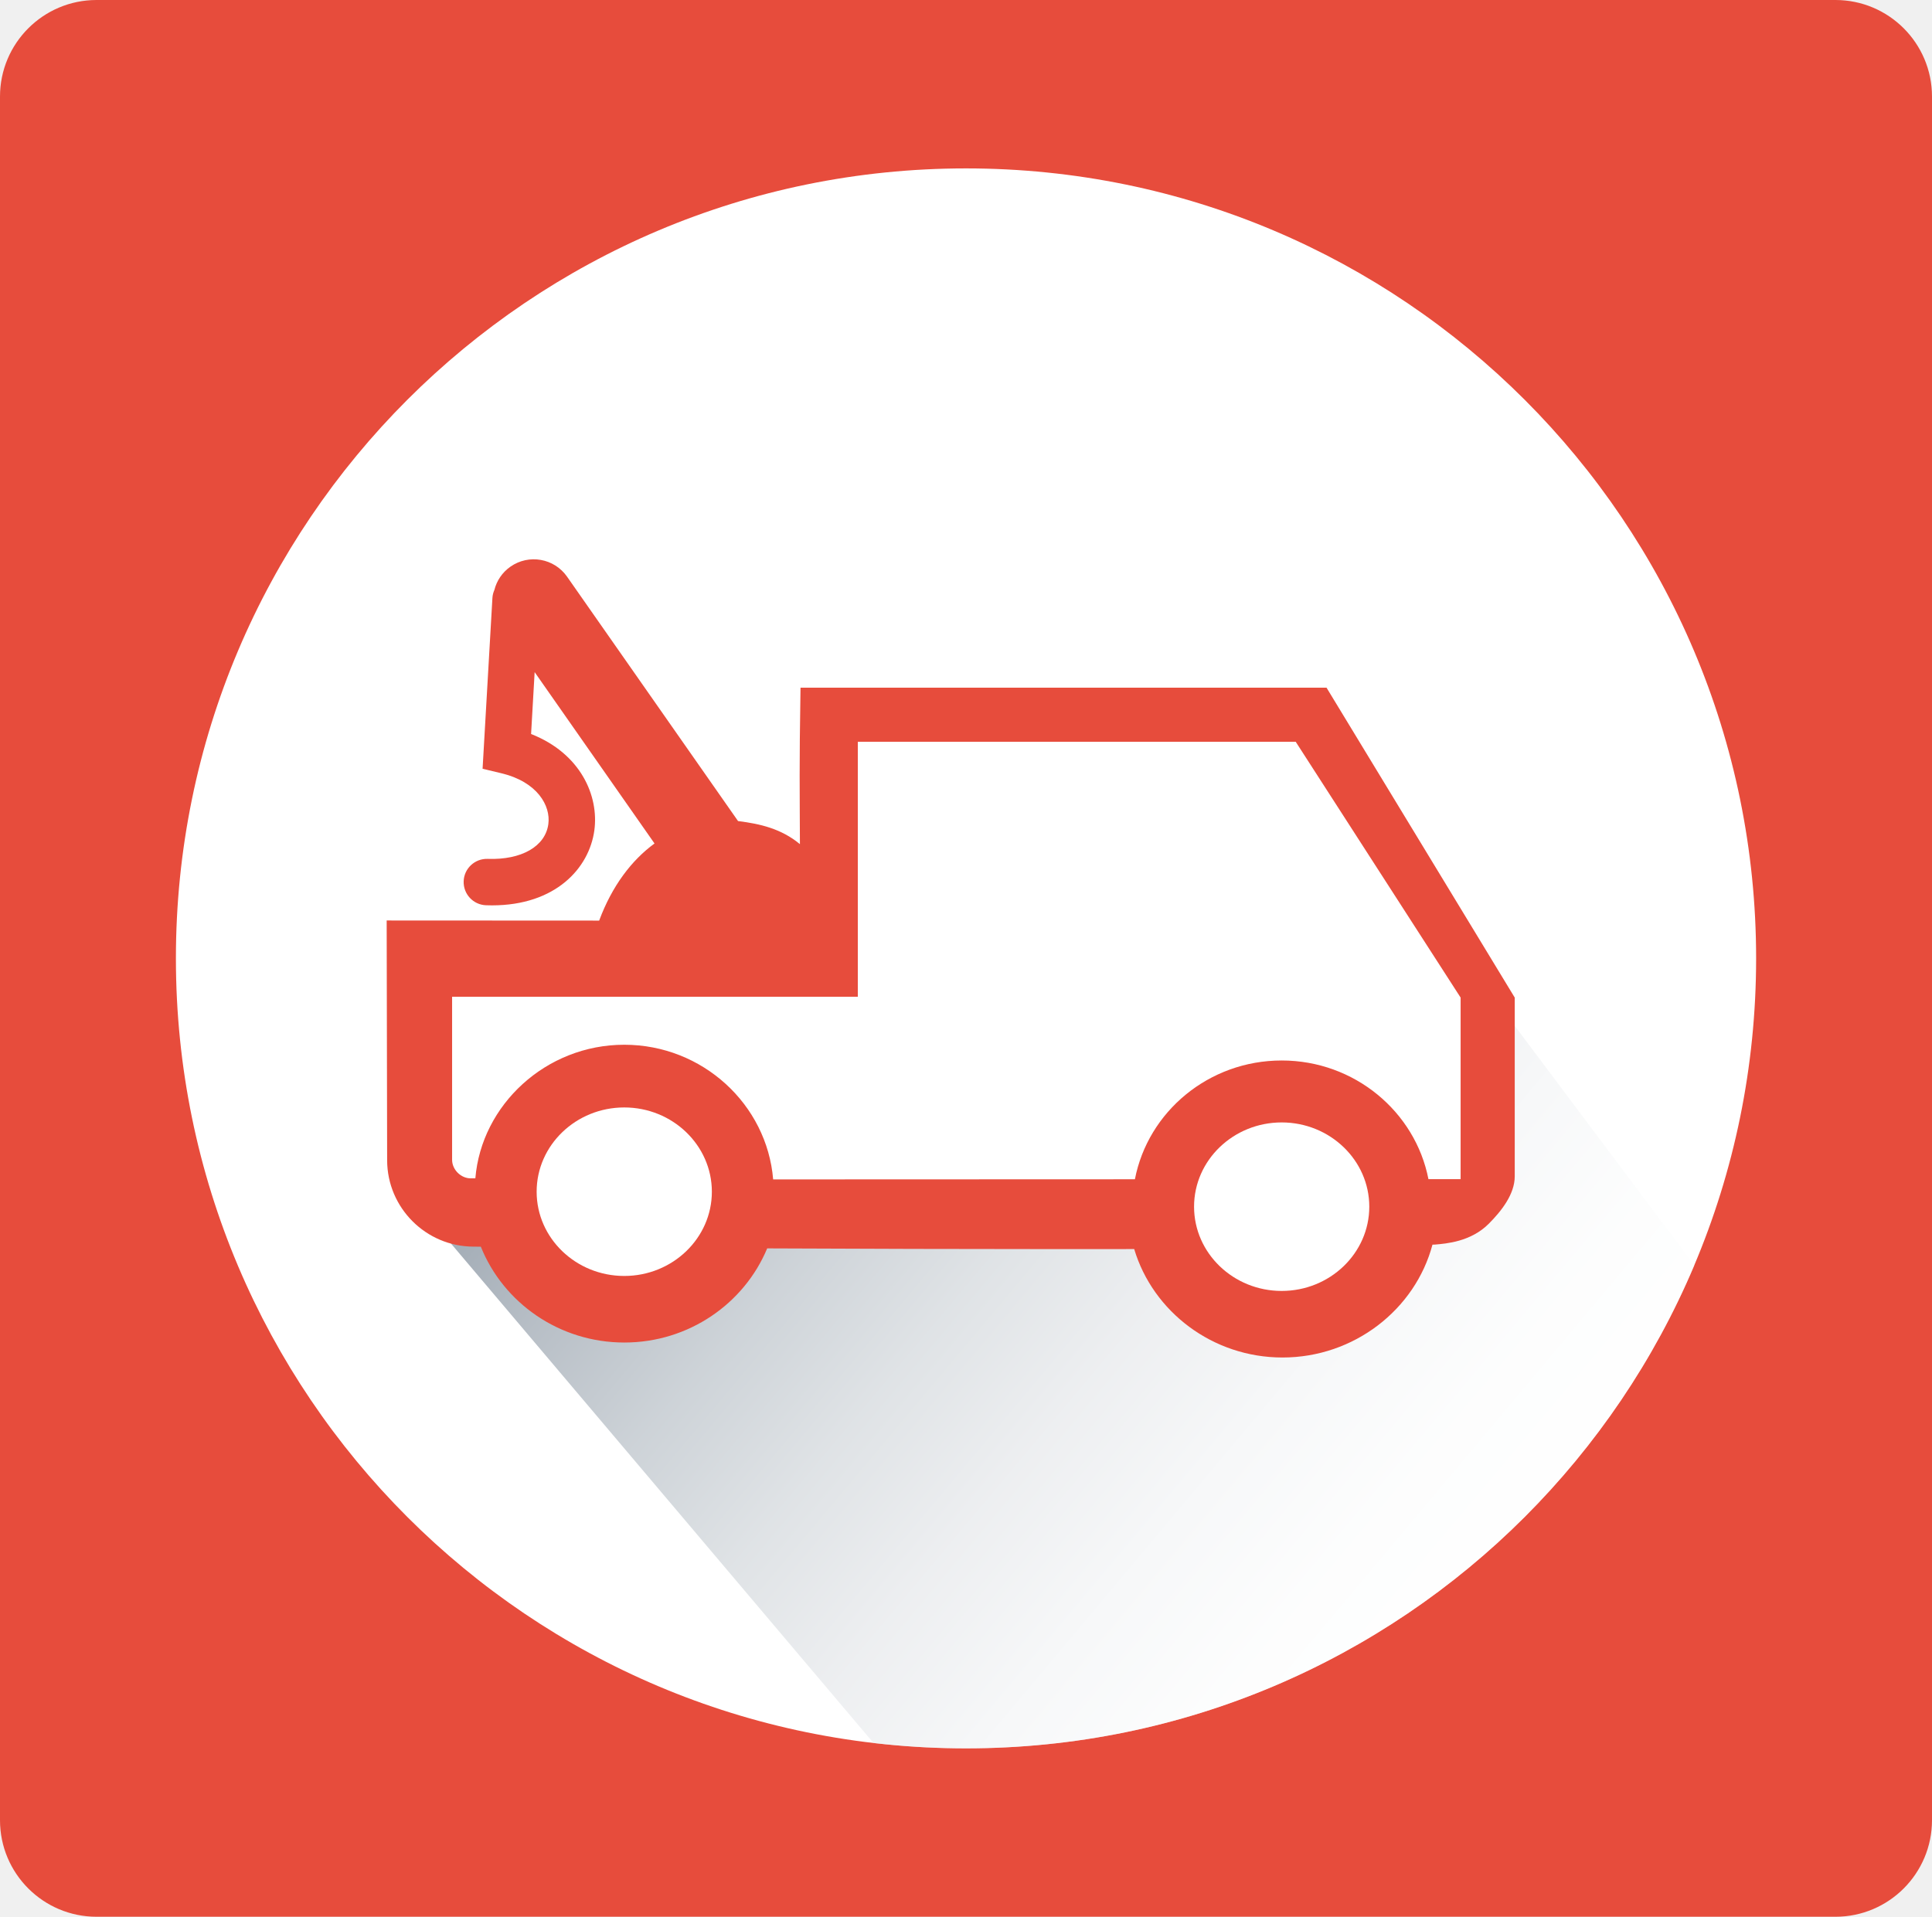
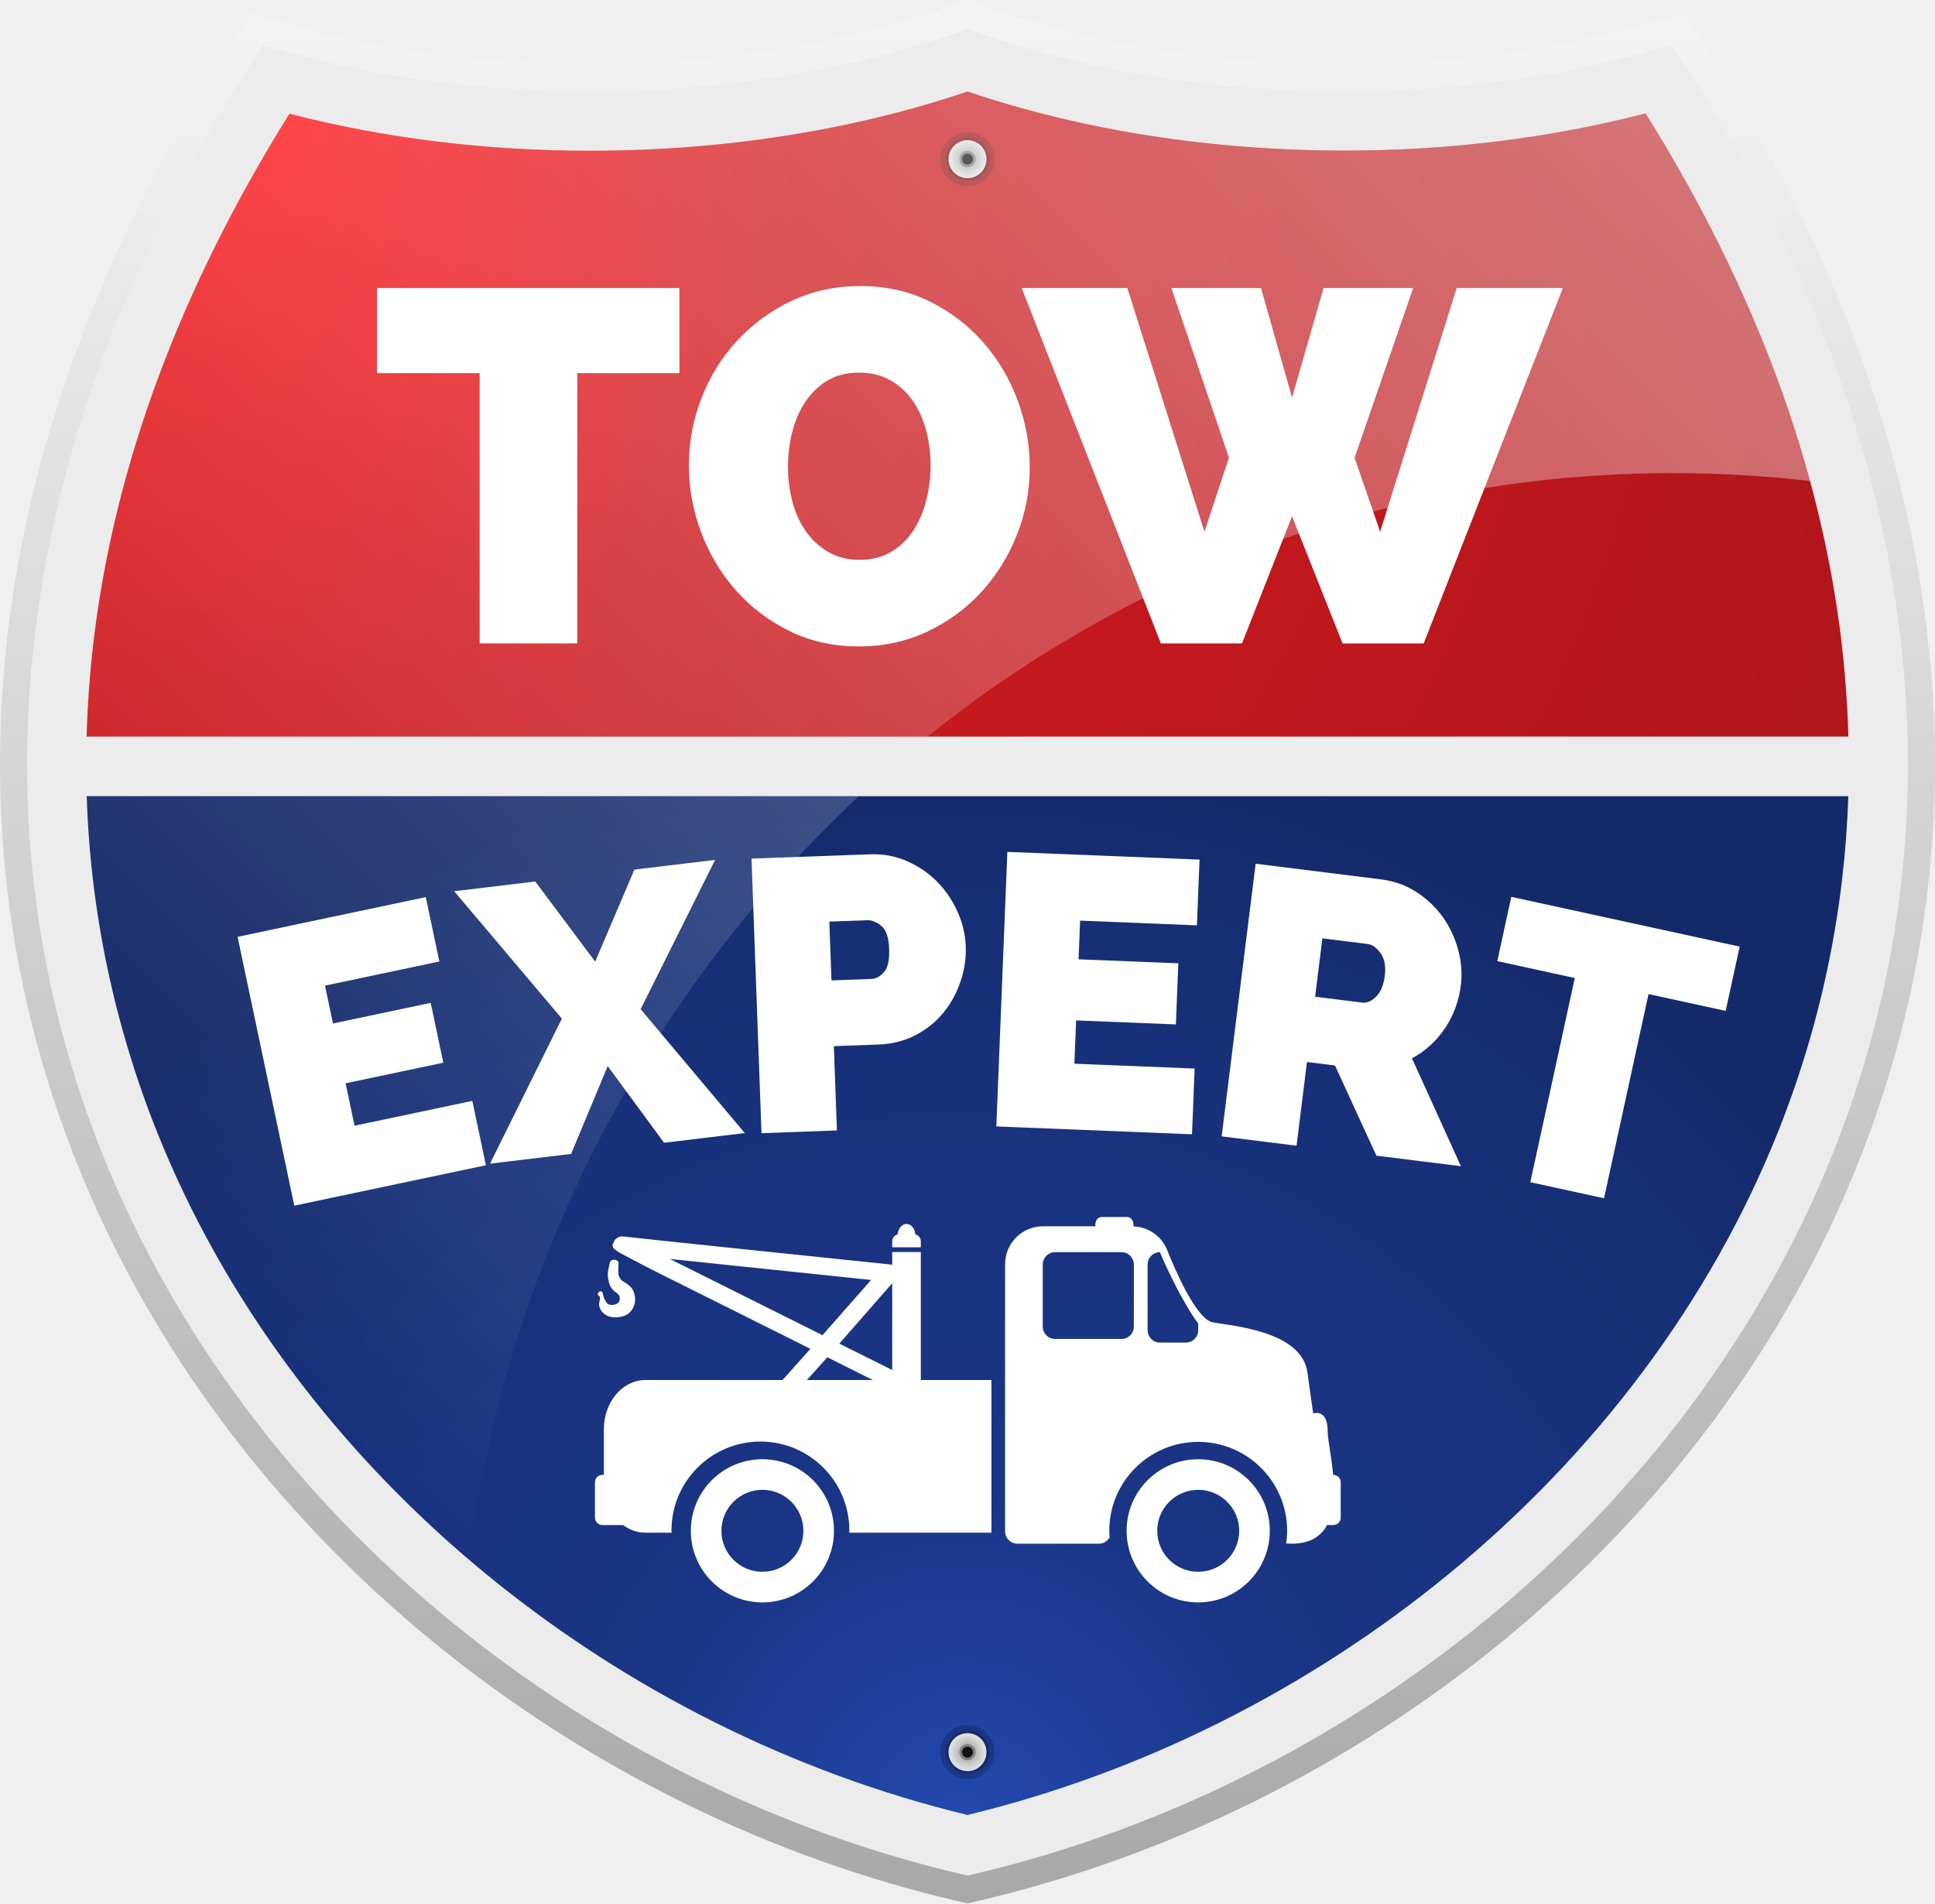
- <svg xmlns="http://www.w3.org/2000/svg" xmlns:xlink="http://www.w3.org/1999/xlink" version="1.1" id="Layer_1" x="0px" y="0px" viewBox="0 0 70.545 70" style="enable-background:new 0 0 70.545 70;" xml:space="preserve">
+ <svg xmlns="http://www.w3.org/2000/svg" version="1.1" id="Layer_1" x="0px" y="0px" width="714.223px" height="702.568px" viewBox="0 0 714.223 702.568" style="enable-background:new 0 0 714.223 702.568;" xml:space="preserve">
  <g>
-     <path style="fill:#E74C3C;" d="M67.018,70H3.527C1.579,70,0,68.421,0,66.473V3.527C0,1.579,1.579,0,3.527,0h63.491   c1.948,0,3.527,1.579,3.527,3.527v62.945C70.545,68.421,68.966,70,67.018,70z" />
-     <circle style="fill:#FFFFFF;" cx="35.273" cy="35" r="28.85" />
+     <linearGradient id="SVGID_1_" gradientUnits="userSpaceOnUse" x1="46.33" y1="450.899" x2="531.37" y2="-34.14">
+       <stop offset="0" style="stop-color:#FFFFFF;stop-opacity:0" />
+       <stop offset="1" style="stop-color:#FFFFFF" />
+     </linearGradient>
+     <path style="opacity:0.4;fill:url(#SVGID_1_);" d="M342.396,271.881H31.961c0.309-11,1.173-23.473,2.6-35.404   c7.761-64.88,32.055-130.107,72.271-194.496c35.219,9.072,72.489,13.664,111.025,13.664c49.147,0,97.108-7.547,139.254-21.868   c42.147,14.321,90.108,21.817,139.254,21.817c38.537,0,75.806-4.642,111.025-13.714c28.058,44.923,48.355,90.302,60.705,135.668   c-16.604-1.922-33.48-2.915-50.582-2.915C513.824,174.634,418.358,210.881,342.396,271.881z M316.964,293.881H32.012   c1.318,42,10.034,84.196,26.09,124.285c23.753,59.306,63.39,113.52,114.886,157.443   C187.345,464.329,240.053,365.881,316.964,293.881z" />
+     <linearGradient id="SVGID_2_" gradientUnits="userSpaceOnUse" x1="357.111" y1="702.568" x2="357.111" y2="9.094947e-013">
+       <stop offset="0" style="stop-color:#000000" />
+       <stop offset="1" style="stop-color:#FFFFFF" />
+     </linearGradient>
+     <path style="opacity:0.3;fill:url(#SVGID_2_);enable-background:new    ;" d="M354.734,702.021   c-70.72-16.265-138.252-49.58-195.296-96.344C100.57,557.417,55.314,496.601,28.561,429.806   C3.447,367.104-5.165,300.854,2.964,232.9c8.874-74.188,37.681-148.676,85.62-221.395l4.346-6.593l7.563,2.273   c36.743,11.041,76.23,16.639,117.366,16.639c48.319,0,95.217-7.781,135.623-22.501L357.111,0l3.631,1.322   c40.407,14.72,87.305,22.501,135.623,22.501c41.136,0,80.623-5.598,117.366-16.639l7.563-2.273l4.346,6.593   c47.939,72.719,76.746,147.207,85.62,221.395c8.129,67.955-0.483,134.203-25.597,196.907   c-26.752,66.795-72.009,127.61-130.877,175.871c-57.043,46.764-124.575,80.08-195.296,96.344l-2.378,0.547L354.734,702.021z" />
+     <path style="fill:#ECECEC;" d="M356.975,692.276c-69.225-15.922-135.34-48.541-191.197-94.333   C108.211,550.75,63.972,491.323,37.844,426.089C13.36,364.958,4.965,300.359,12.893,234.088   c8.688-72.632,36.963-145.668,84.04-217.079l0.249-0.377l0.433,0.13c37.677,11.321,78.133,17.062,120.244,17.062   c49.474,0,97.555-7.99,139.046-23.105l0.208-0.076l0.209,0.076c41.49,15.115,89.572,23.105,139.045,23.105   c42.112,0,82.567-5.741,120.244-17.062l0.433-0.13l0.248,0.377c47.077,71.412,75.352,144.448,84.04,217.079   c7.927,66.271-0.468,130.87-24.951,192.001c-26.128,65.235-70.367,124.662-127.935,171.854   c-55.856,45.792-121.972,78.412-191.196,94.333l-0.137,0.031L356.975,692.276z" />
+     <radialGradient id="SVGID_3_" cx="105.089" cy="39.881" r="601.858" gradientUnits="userSpaceOnUse">
+       <stop offset="0" style="stop-color:#FF1A1F" />
+       <stop offset="0.352" style="stop-color:#CE1A1F" />
+       <stop offset="1" style="stop-color:#B1161B" />
+     </radialGradient>
+     <path style="fill:url(#SVGID_3_);" d="M357.111,33.778c-42.146,14.321-90.107,21.868-139.254,21.868   c-38.536,0-75.806-4.592-111.025-13.664C66.616,106.371,42.321,171.598,34.56,236.477c-1.427,11.931-2.291,24.404-2.6,35.404   h650.302c-0.309-11-1.173-23.473-2.6-35.404c-7.761-64.88-32.055-130.207-72.271-194.597   c-35.219,9.072-72.488,13.714-111.025,13.714C447.22,55.595,399.258,48.099,357.111,33.778z" />
+     <radialGradient id="SVGID_4_" cx="355.027" cy="672.311" r="407.188" gradientUnits="userSpaceOnUse">
+       <stop offset="0" style="stop-color:#2349B0" />
+       <stop offset="0.303" style="stop-color:#1A3585" />
+       <stop offset="0.557" style="stop-color:#193381" />
+       <stop offset="0.834" style="stop-color:#162E74" />
+       <stop offset="1" style="stop-color:#142968" />
+     </radialGradient>
+     <path style="fill:url(#SVGID_4_);" d="M32.012,293.881c1.318,42,10.034,84.196,26.09,124.285   c24.763,61.828,66.781,118.129,121.512,162.998c51.987,42.619,113.263,73.219,177.498,88.771   c64.234-15.551,125.511-46.223,177.499-88.843c54.731-44.868,96.749-101.086,121.512-162.914   c16.056-40.088,24.772-82.296,26.089-124.296H32.012z" />
    <g>
-       <defs>
-         <circle id="SVGID_1_" cx="35.273" cy="35" r="28.85" />
-       </defs>
-       <clipPath id="SVGID_2_">
-         <use xlink:href="#SVGID_1_" style="overflow:visible;" />
-       </clipPath>
-       <linearGradient id="SVGID_3_" gradientUnits="userSpaceOnUse" x1="23.237" y1="33.989" x2="64.711" y2="68.79">
-         <stop offset="0" style="stop-color:#34495E" />
-         <stop offset="0.018" style="stop-color:#3E5266" />
-         <stop offset="0.119" style="stop-color:#717F8E" />
-         <stop offset="0.223" style="stop-color:#9CA7B1" />
-         <stop offset="0.326" style="stop-color:#C0C7CD" />
-         <stop offset="0.43" style="stop-color:#DCDFE3" />
-         <stop offset="0.534" style="stop-color:#EFF1F3" />
-         <stop offset="0.639" style="stop-color:#FBFCFC" />
-         <stop offset="0.746" style="stop-color:#FFFFFF" />
-       </linearGradient>
-       <polygon style="opacity:0.5;clip-path:url(#SVGID_2_);fill:url(#SVGID_3_);" points="15.053,43.742 36.53,69.135 64.808,69.135     67.11,53.197 54.189,35.971   " />
+       <path style="fill:#FFFFFF;" d="M250.763,137.731h-37.69v99.768h-36.028v-99.768H139.17v-31.409h111.593V137.731z" />
+       <path style="fill:#FFFFFF;" d="M316.906,238.608c-9.362,0-17.893-1.909-25.589-5.728c-7.699-3.816-14.29-8.837-19.769-15.057    c-5.482-6.218-9.732-13.331-12.748-21.339c-3.02-8.005-4.527-16.259-4.527-24.759c0-8.62,1.57-16.933,4.712-24.941    c3.141-8.005,7.543-15.059,13.21-21.155c5.663-6.096,12.347-10.961,20.045-14.596c7.697-3.631,16.166-5.45,25.404-5.45    c9.359,0,17.889,1.912,25.589,5.728c7.697,3.819,14.287,8.868,19.769,15.15c5.48,6.282,9.7,13.426,12.656,21.431    c2.956,8.008,4.434,16.198,4.434,24.574c0,8.623-1.57,16.904-4.711,24.848c-3.141,7.946-7.483,14.966-13.026,21.063    c-5.543,6.098-12.194,10.993-19.954,14.689C334.642,236.76,326.144,238.608,316.906,238.608z M290.855,172.095    c0,4.434,0.523,8.715,1.57,12.841c1.045,4.128,2.679,7.791,4.896,10.993c2.217,3.204,4.988,5.791,8.314,7.761    c3.326,1.971,7.206,2.956,11.64,2.956c4.555,0,8.499-1.017,11.824-3.048c3.326-2.033,6.034-4.679,8.13-7.944    c2.093-3.262,3.664-6.99,4.711-11.178c1.045-4.186,1.57-8.436,1.57-12.749c0-4.434-0.554-8.712-1.663-12.839    c-1.108-4.126-2.742-7.761-4.896-10.902c-2.157-3.141-4.896-5.664-8.222-7.574c-3.325-1.909-7.206-2.865-11.64-2.865    c-4.558,0-8.47,0.988-11.732,2.957c-3.265,1.971-5.976,4.59-8.13,7.852c-2.157,3.265-3.759,6.96-4.804,11.085    C291.378,163.568,290.855,167.785,290.855,172.095z" />
+       <path style="fill:#FFFFFF;" d="M432.377,106.322h33.071l11.455,40.462l11.639-40.462h33.072l-21.617,62.633l9.422,27.344    l28.268-89.977h39.168l-51.363,131.177h-29.93l-18.66-46.928l-18.476,46.928h-29.93l-51.363-131.177h38.984l28.452,89.977    l9.054-27.344L432.377,106.322z" />
+       <path style="fill:#FFFFFF;" d="M174.338,406.349l5.012,23.761l-70.723,14.92l-20.934-99.236l69.465-14.654l5.013,23.761    l-42.21,8.904l2.949,13.977l36.06-7.607l4.659,22.083l-36.061,7.607l3.302,15.654L174.338,406.349z" />
+       <path style="fill:#FFFFFF;" d="M197.571,325.369l22.11,29.573l14.481-33.966l29.784-3.576l-27.482,55.093l38.438,45.74    l-29.784,3.576l-20.805-28.29l-13.517,32.412l-29.925,3.593l26.518-53.539l-39.743-47.022L197.571,325.369z" />
+       <path style="fill:#FFFFFF;" d="M281.078,418.28l-3.688-101.353l43.682-1.589c4.947-0.18,9.553,0.677,13.816,2.57    c4.261,1.896,7.951,4.428,11.069,7.602s5.61,6.849,7.476,11.02c1.867,4.173,2.879,8.4,3.034,12.682    c0.163,4.474-0.488,8.858-1.952,13.15c-1.465,4.295-3.588,8.135-6.37,11.524c-2.785,3.389-6.209,6.135-10.278,8.235    c-4.069,2.103-8.579,3.242-13.526,3.423l-16.559,0.603l1.133,31.12L281.078,418.28z M306.9,361.88l14.703-0.535    c1.713-0.062,3.277-0.905,4.697-2.53c1.417-1.624,2.052-4.481,1.903-8.574c-0.152-4.186-1.113-7.01-2.881-8.471    c-1.768-1.458-3.509-2.159-5.222-2.097l-13.989,0.51L306.9,361.88z" />
+       <path style="fill:#FFFFFF;" d="M440.951,394.417l-0.973,24.264l-72.222-2.897l4.065-101.339l70.937,2.845l-0.974,24.264    l-43.104-1.729l-0.573,14.273l36.825,1.477l-0.905,22.552l-36.824-1.477l-0.642,15.986L440.951,394.417z" />
+       <path style="fill:#FFFFFF;" d="M450.923,419.459l12.543-100.641l46.21,5.759c4.913,0.613,9.322,2.195,13.228,4.744    c3.904,2.552,7.143,5.641,9.713,9.272c2.57,3.631,4.444,7.657,5.621,12.073c1.177,4.418,1.501,8.752,0.971,13.004    c-0.731,5.86-2.686,11.159-5.868,15.895c-3.182,4.739-7.241,8.432-12.177,11.078l18.069,39.823l-31.185-3.887l-15.285-33.286    l-10.348-1.29l-3.851,30.901L450.923,419.459z M485.418,367.906l17.435,2.173c1.701,0.212,3.4-0.534,5.102-2.243    c1.7-1.706,2.762-4.262,3.186-7.664c0.436-3.495-0.082-6.272-1.553-8.326c-1.472-2.055-3.058-3.188-4.759-3.4l-16.726-2.085    L485.418,367.906z" />
+       <path style="fill:#FFFFFF;" d="M636.959,373.137l-28.473-6.204l-16.421,75.369l-27.216-5.93l16.421-75.369l-28.612-6.234    l5.17-23.727l84.301,18.368L636.959,373.137z" />
+       <path style="fill:#FFFFFF;" d="M442.268,538.625c-14.594,0-26.424,11.829-26.424,26.42c0,14.593,11.831,26.425,26.424,26.425    c14.593,0,26.422-11.832,26.422-26.425C468.69,550.453,456.861,538.625,442.268,538.625z M442.268,580.175    c-8.353,0-15.126-6.774-15.126-15.13c0-8.354,6.773-15.128,15.126-15.128c8.354,0,15.128,6.774,15.128,15.128    C457.396,573.401,450.622,580.175,442.268,580.175z" />
+       <path style="fill:#FFFFFF;" d="M281.41,538.625c-14.592,0-26.421,11.829-26.421,26.42c0,14.593,11.828,26.425,26.421,26.425    c14.593,0,26.422-11.832,26.422-26.425C307.832,550.453,296.004,538.625,281.41,538.625z M281.41,580.175    c-8.356,0-15.127-6.774-15.127-15.13c0-8.354,6.77-15.128,15.127-15.128c8.354,0,15.128,6.774,15.128,15.128    C296.538,573.401,289.765,580.175,281.41,580.175z" />
+       <rect x="329.321" y="462.138" style="fill:#FFFFFF;" width="10.562" height="55.4" />
+       <path style="fill:#FFFFFF;" d="M337.856,455.595c-0.194-2.142-1.552-3.828-3.256-3.828c-1.705,0-3.061,1.686-3.256,3.828    c-1.157,0.316-2.024,1.325-2.024,2.583v2.223h10.559v-2.223C339.879,456.92,339.014,455.911,337.856,455.595z" />
+       <path style="fill:#FFFFFF;" d="M287.779,518.345c-0.351,0-0.657-0.103-1.008-0.219c-1.369-0.454-2.282-1.673-2.282-3.027    c0-1.07,0.557-2.017,1.419-2.599c1.314-1.28,6.562-7.124,13.217-14.625l-55.423-27.678c-7.558-3.779-15.19-7.9-15.19-7.9    c-2.996-1.883-2.646-2.568-1.858-4.109c0.688-1.349,2.273-2.042,3.781-1.755c3.456,0.475,71.867,7.581,98.126,10.299    c1.244,0.132,2.321,0.889,2.797,1.974c0.475,1.085,0.275,2.327-0.52,3.237c-8.713,9.961-15.587,17.817-21.035,24.003    c7.75,3.866,15.046,7.51,21.295,10.627c1.67,0.833,2.299,2.774,1.408,4.336c-0.889,1.557-2.971,2.146-4.639,1.314l-22.511-11.238    C292.119,515.922,289.473,518.345,287.779,518.345L287.779,518.345z M247.239,464.702c14.362,7.177,36.305,18.133,56.346,28.138    c5.873-6.64,12.325-13.977,17.948-20.391C282.894,468.448,260.388,466.097,247.239,464.702L247.239,464.702z" />
+       <path style="fill:#FFFFFF;" d="M325.546,509.389h-28.269h-59.07c-8.46,0-15.314,8.128-15.314,18.155v16.863h-0.567    c-1.505,0-2.724,1.221-2.724,2.724v13.063c0,1.507,1.219,2.724,2.724,2.724h7.694c2.371,1.783,5.172,2.831,8.187,2.831h9.683    c-0.007-0.275-0.041-0.545-0.041-0.823c0-18.13,14.696-32.827,32.829-32.827c18.127,0,32.827,14.697,32.827,32.827    c0,0.278-0.037,0.548-0.044,0.823h12.085h40.395v-56.36H325.546z" />
+       <path style="fill:#FFFFFF;" d="M492.143,544.406h-0.067c-0.628-6.885-2.039-13.276-2.039-16.287c0-8.274-5.335-6.406-5.335-6.406    s0,0-2.135-15.212c-2.137-15.212-27.754-17.082-34.96-18.415c-6.148-1.135-14.298-20.436-16.569-26.096    c-0.155-0.441-0.312-0.874-0.512-1.292c-0.076-0.197-0.117-0.304-0.117-0.304c-0.015-0.003-0.034-0.003-0.052-0.008    c-2.23-4.445-6.722-7.537-11.989-7.712c0.066-0.239,0.179-3.521-2.586-3.46h-8.845c-2.949-0.03-2.655,3.201-2.596,3.426h-19.372    c-7.722,0-13.98,6.258-13.98,13.979v98.639c0,2.505,2.033,4.538,4.538,4.538h30.094c1.608,0,3.011-0.841,3.818-2.099    c0.004-0.003,0.007-0.003,0.013-0.003c0.039-0.014,0.081-0.024,0.123-0.035c-0.069-0.862-0.135-1.733-0.135-2.615    c0-18.129,14.699-32.826,32.83-32.826c18.131,0,32.827,14.697,32.827,32.826c0,1.599-0.153,3.16-0.371,4.694    c0.568,0.017,1.131,0.051,1.703,0.058c7.047,0.091,11.134-2.694,13.411-6.879h2.306c1.501,0,2.72-1.217,2.72-2.724V547.13    C494.863,545.627,493.643,544.406,492.143,544.406z M418.514,489.684c0,2.505-2.032,4.539-4.54,4.539h-24.544    c-2.509,0-4.542-2.034-4.542-4.539v-22.948c0-2.505,2.033-4.539,4.542-4.539h24.544c2.508,0,4.54,2.033,4.54,4.539V489.684z     M442.264,491.02c0,2.506-2.032,4.539-4.537,4.539h-9.602c-2.505,0-4.538-2.033-4.538-4.539v-24.285    c0-2.505,2.033-4.539,4.538-4.539c2.436,5.901,8.947,19.519,14.139,26.305V491.02z" />
+       <path style="fill:#FFFFFF;" d="M228.317,466.149c0,0-0.137,3.744,0,4.479c0.11,0.588,0.767,1.591,1.179,2.004    c0.412,0.411,2.828,1.473,3.889,3.124c1.06,1.651,1.356,4.419,0.648,6.186c-0.707,1.769-2.063,4.147-6.719,4.302    c-4.672,0.157-6.541-3.476-6.129-5.362c0.411-1.885,0.291-2.322-0.029-2.475c-0.533-0.254-0.762-1.079,0.029-1.592    c0.76-0.493,1.208,0.062,1.334,0.67c0,0,0.183,1.486,0.947,2.644c0.55,0.876,0.951,1.696,2.763,1.526    c2.376-0.224,2.577-1.772,2.535-2.461c-0.06-0.992-0.491-1.567-1.436-2.181c-1.277-0.832-1.813-1.747-2.255-2.739    c-0.317-0.713-1.003-3.422-0.597-5.37c0.448-2.142,0.459-2.051,0.684-3.02C225.442,464.68,228.126,464.63,228.317,466.149z" />
    </g>
-     <path style="fill:#E74C3C;" d="M54.362,44.69c-0.658,0.66-1.551,0.726-1.967,0.762c-0.01,0.001-0.079,0.002-0.09,0.003   c-0.63,2.368-2.862,4.121-5.476,4.121c-2.555,0-4.73-1.675-5.415-3.96c-0.822,0.002-1.694,0.002-2.602,0.002   c-3.567,0-7.386-0.012-10.799-0.027c-0.838,2.014-2.861,3.438-5.216,3.438c-2.38,0-4.418-1.453-5.24-3.5   c-0.15-0.001-0.243-0.002-0.271-0.002c-1.733-0.005-3.145-1.416-3.15-3.15l-0.017-8.761l7.759,0.004   c0.47-1.267,1.186-2.206,2.021-2.816l-4.377-6.258l-0.13,2.26c1.814,0.713,2.481,2.261,2.31,3.52   c-0.189,1.381-1.416,2.738-3.736,2.738c-0.072,0-0.145-0.001-0.219-0.004c-0.468-0.017-0.833-0.409-0.817-0.877   s0.41-0.832,0.877-0.817c1.235,0.044,2.104-0.454,2.215-1.269c0.092-0.674-0.404-1.543-1.712-1.857l-0.689-0.165l0.359-6.236   c0.006-0.105,0.032-0.203,0.072-0.294c0.084-0.333,0.283-0.639,0.587-0.851c0.672-0.47,1.597-0.306,2.067,0.366l6.243,8.925   c0.795,0.1,1.574,0.274,2.259,0.843c-0.006-2.021-0.027-2.751,0.022-5.714c0,0,19.199,0,19.207,0l6.872,11.318v6.486v0.022v0.022   C55.308,43.613,54.823,44.227,54.362,44.69z" />
-     <path style="fill:#FFFFFF;" d="M47.311,27.089H31.322v9.312H16.508v5.954c0,0.365,0.326,0.678,0.677,0.678c0.043,0,0.101,0,0.172,0   c0.221-2.681,2.575-4.879,5.437-4.879c2.859,0,5.21,2.179,5.437,4.918c4.186-0.004,8.957-0.001,13.209-0.005   c0.477-2.469,2.698-4.338,5.36-4.338c2.658,0,4.876,1.87,5.358,4.333c0.753-0.001,1.175,0.001,1.175,0.001v-6.631L47.311,27.089z" />
-     <path style="fill:#FFFFFF;" d="M46.799,40.991c-1.764,0-3.199,1.38-3.199,3.077c0,1.697,1.435,3.077,3.199,3.077   c1.764,0,3.199-1.38,3.199-3.077C49.998,42.372,48.563,40.991,46.799,40.991z" />
-     <path style="fill:#FFFFFF;" d="M22.794,40.444c-1.764,0-3.199,1.38-3.199,3.077c0,1.697,1.435,3.077,3.199,3.077   s3.199-1.38,3.199-3.077C25.992,41.825,24.557,40.444,22.794,40.444z" />
+     <g>
+       <circle style="opacity:0.2;enable-background:new    ;" cx="357.111" cy="58.75" r="10" />
+       <circle style="opacity:0.2;enable-background:new    ;" cx="357.111" cy="58.75" r="8" />
+       <radialGradient id="SVGID_5_" cx="357.111" cy="58.75" r="7" gradientUnits="userSpaceOnUse">
+         <stop offset="0" style="stop-color:#999999" />
+         <stop offset="1" style="stop-color:#E6E6E6" />
+       </radialGradient>
+       <circle style="fill:url(#SVGID_5_);" cx="357.111" cy="58.75" r="7" />
+       <circle style="fill:#1A1A1A;" cx="357.111" cy="58.75" r="2" />
+       <circle style="opacity:0.3;enable-background:new    ;" cx="357.111" cy="58.75" r="3" />
+     </g>
+     <g>
+       <circle style="opacity:0.2;enable-background:new    ;" cx="357.111" cy="646.75" r="10" />
+       <circle style="opacity:0.2;enable-background:new    ;" cx="357.111" cy="646.75" r="8" />
+       <radialGradient id="SVGID_6_" cx="357.111" cy="646.75" r="7" gradientUnits="userSpaceOnUse">
+         <stop offset="0" style="stop-color:#999999" />
+         <stop offset="1" style="stop-color:#E6E6E6" />
+       </radialGradient>
+       <circle style="fill:url(#SVGID_6_);" cx="357.111" cy="646.75" r="7" />
+       <circle style="fill:#1A1A1A;" cx="357.111" cy="646.75" r="2" />
+       <circle style="opacity:0.3;enable-background:new    ;" cx="357.111" cy="646.75" r="3" />
+     </g>
+     <linearGradient id="SVGID_7_" gradientUnits="userSpaceOnUse" x1="46.33" y1="450.899" x2="531.37" y2="-34.14">
+       <stop offset="0" style="stop-color:#FFFFFF;stop-opacity:0" />
+       <stop offset="1" style="stop-color:#FFFFFF" />
+     </linearGradient>
+     <path style="opacity:0.4;fill:url(#SVGID_7_);" d="M342.396,271.881H31.961c0.309-11,1.173-23.473,2.6-35.404   c7.761-64.88,32.055-130.107,72.271-194.496c35.219,9.072,72.489,13.664,111.025,13.664c49.147,0,97.108-7.547,139.254-21.868   c42.147,14.321,90.108,21.817,139.254,21.817c38.537,0,75.806-4.642,111.025-13.714c28.058,44.923,48.355,90.302,60.705,135.668   c-16.604-1.922-33.48-2.915-50.582-2.915C513.824,174.634,418.358,210.881,342.396,271.881z M316.964,293.881H32.012   c1.318,42,10.034,84.196,26.09,124.285c23.753,59.306,63.39,113.52,114.886,157.443   C187.345,464.329,240.053,365.881,316.964,293.881z" />
  </g>
</svg>
